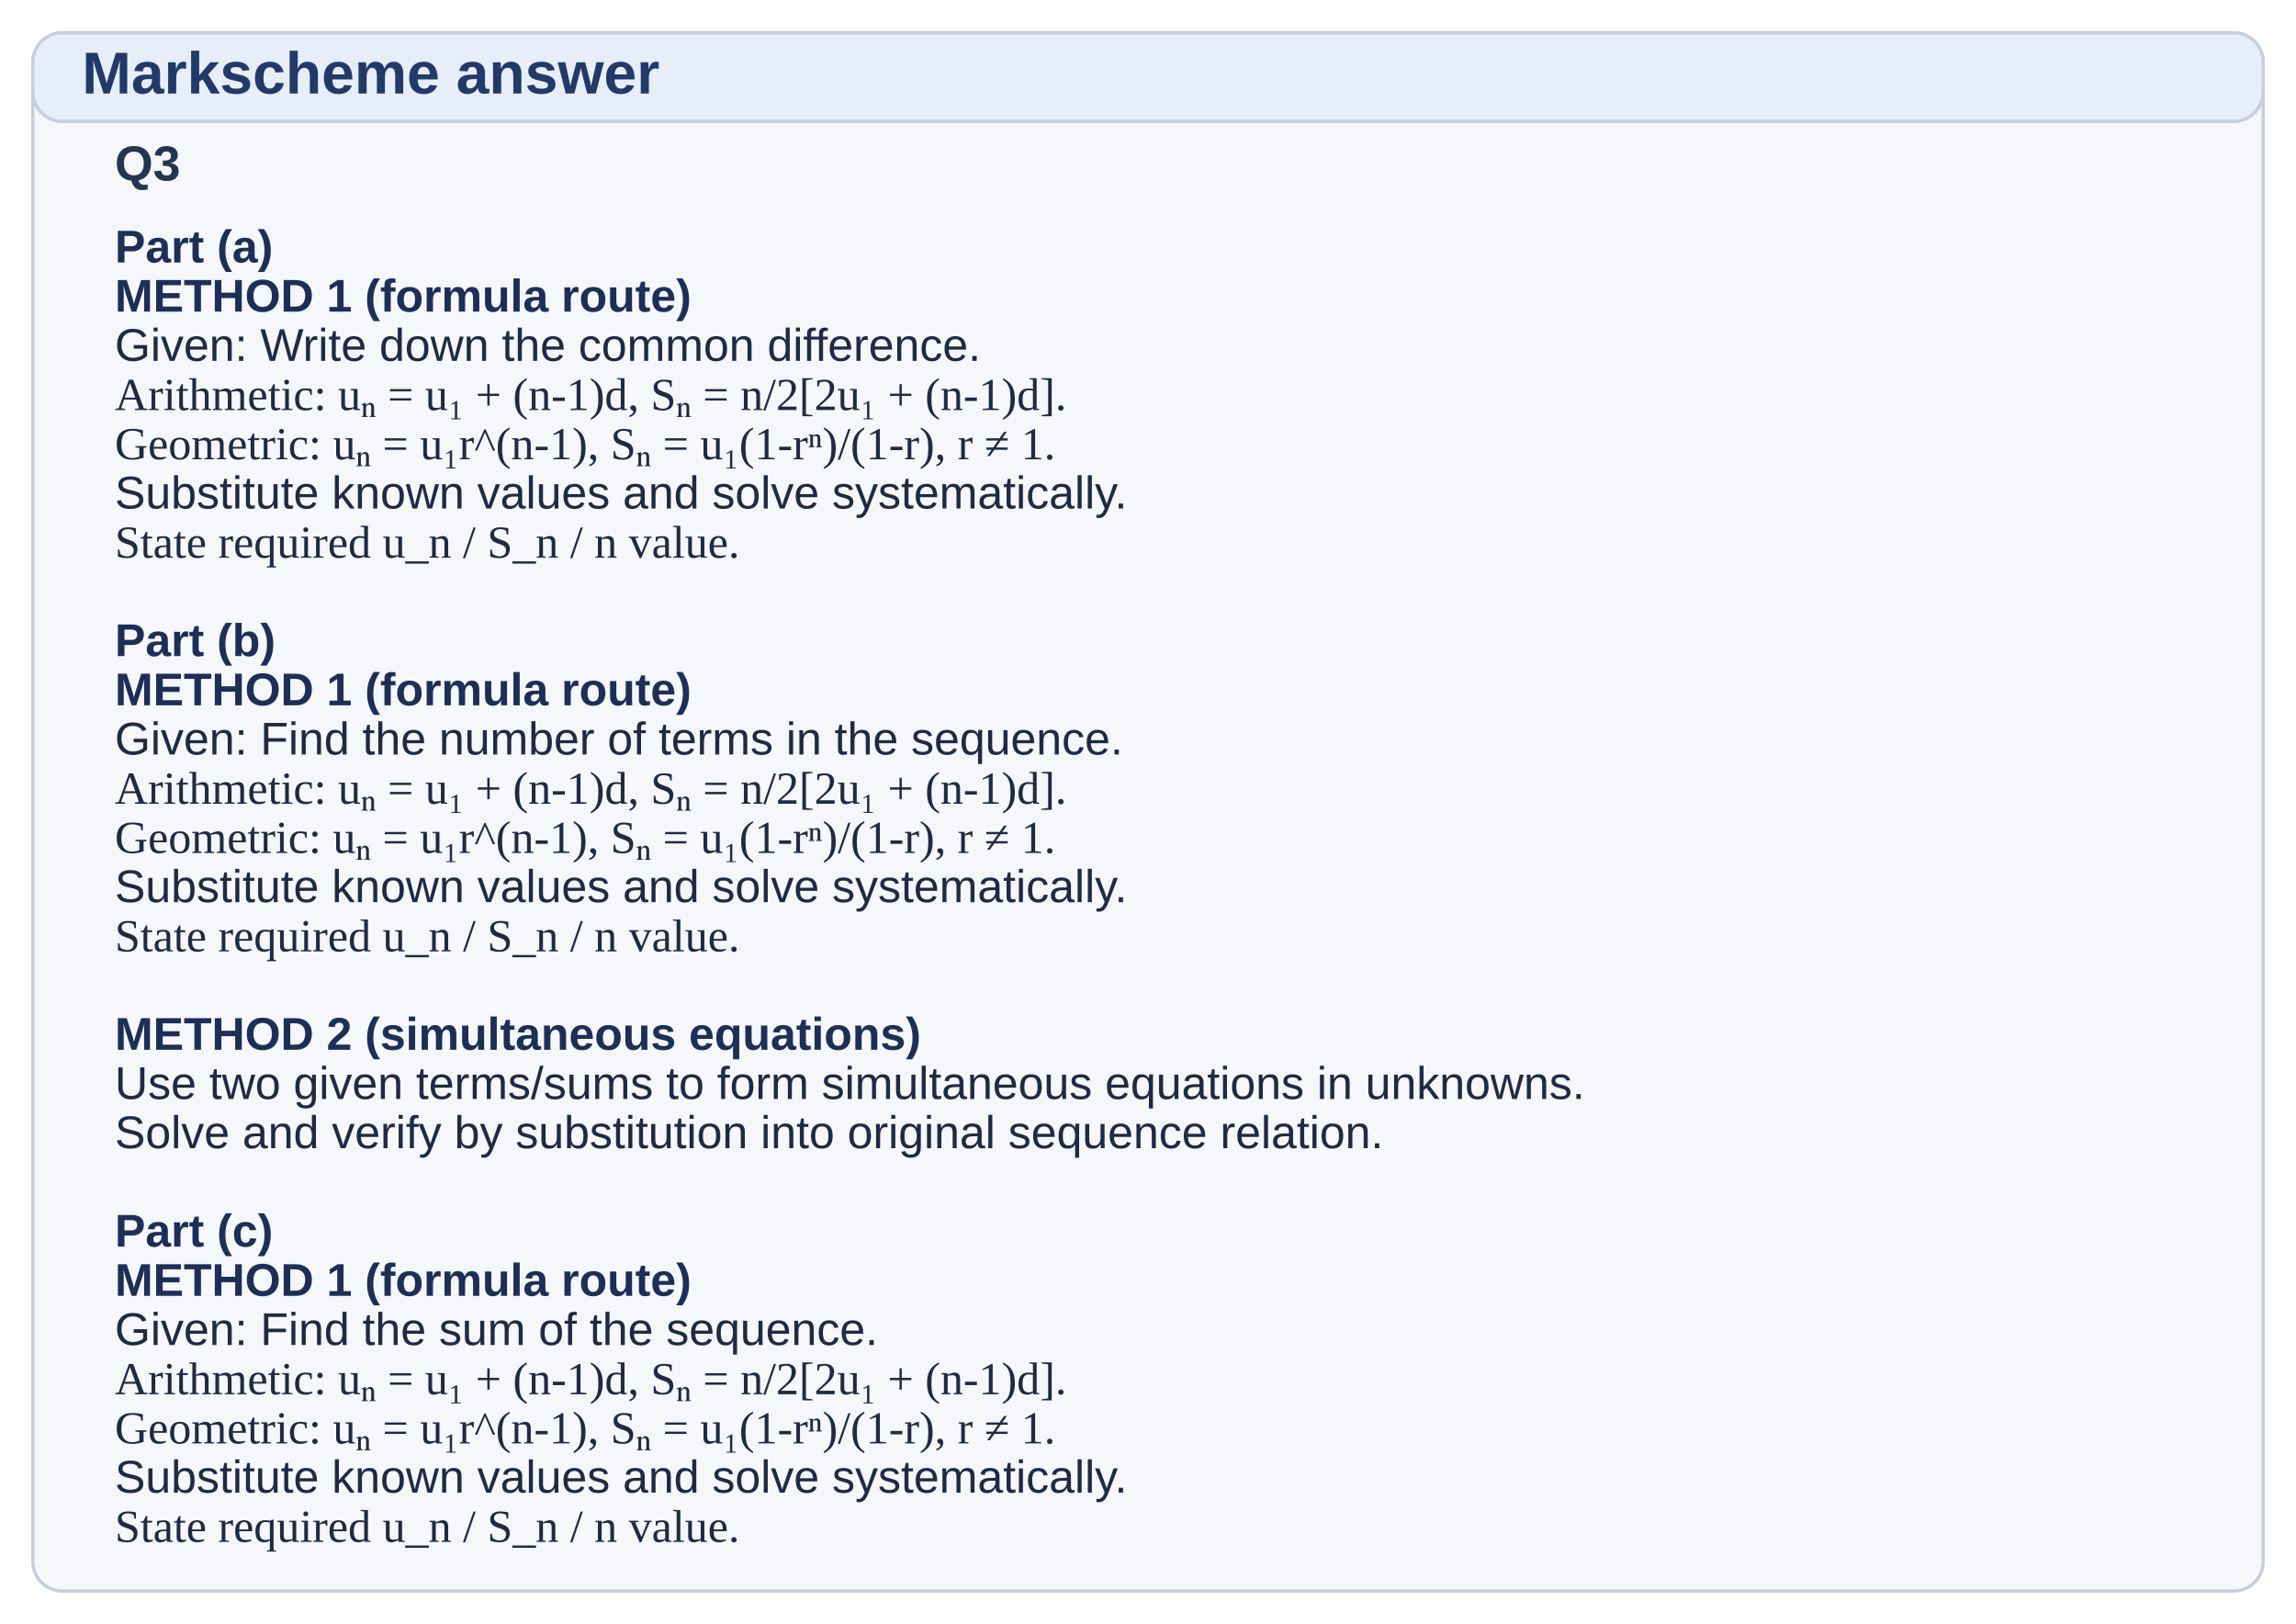
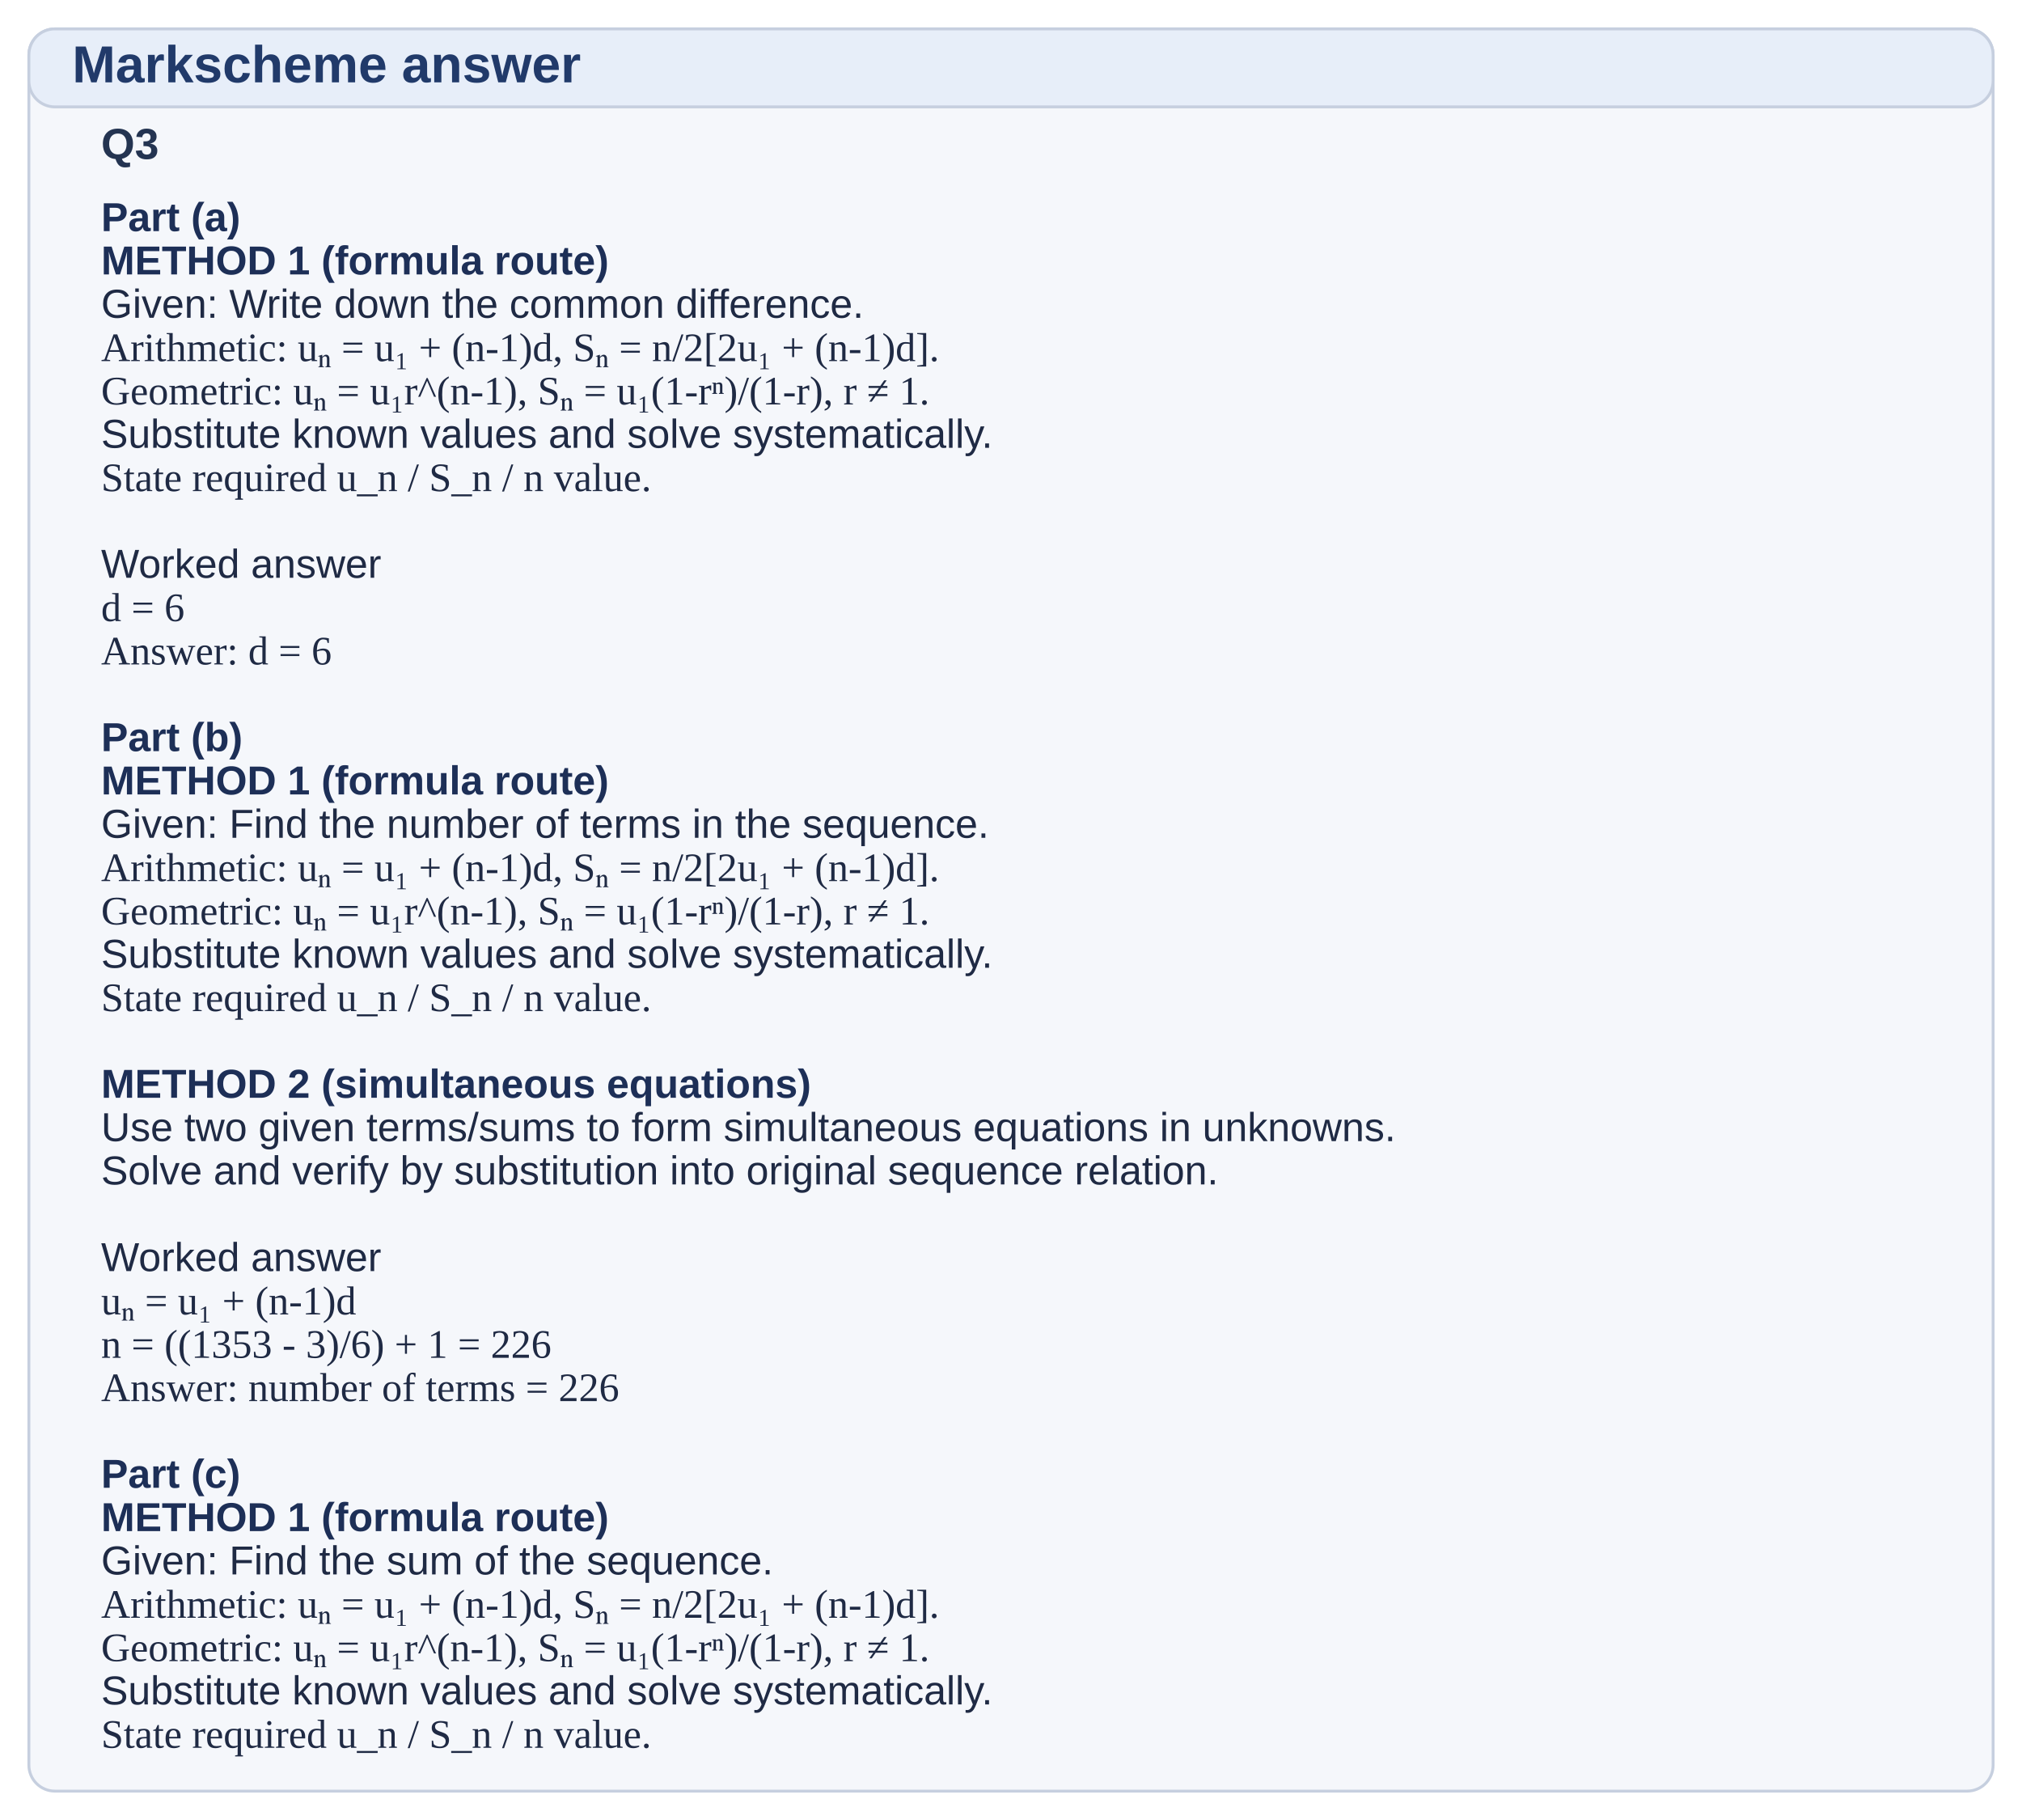
- <svg xmlns="http://www.w3.org/2000/svg" width="1400" height="990" viewBox="0 0 1400 990">
-   <rect x="20" y="20" width="1360" height="950" rx="18" ry="18" fill="#f5f7fb" stroke="#c6cfdf" stroke-width="2" />
+ <svg xmlns="http://www.w3.org/2000/svg" width="1400" height="1260" viewBox="0 0 1400 1260">
+   <rect x="20" y="20" width="1360" height="1220" rx="18" ry="18" fill="#f5f7fb" stroke="#c6cfdf" stroke-width="2" />
  <rect x="20" y="20" width="1360" height="54" rx="18" ry="18" fill="#e7eef9" stroke="#c6cfdf" stroke-width="2" />
  <text x="50" y="57" font-family="Arial, Helvetica, sans-serif" font-size="36" font-weight="700" fill="#213a6a">Markscheme answer</text>
  <text x="70" y="110" font-family="Arial, Helvetica, sans-serif" font-size="30" font-weight="700" fill="#243451">Q3</text>
  <text x="70" y="160" font-family="Arial, Helvetica, sans-serif" font-size="28" font-weight="700" fill="#1d2f57">Part (a)</text>
  <text x="70" y="190" font-family="Arial, Helvetica, sans-serif" font-size="28" font-weight="700" fill="#1d2f57">METHOD 1 (formula route)</text>
  <text x="70" y="220" font-family="Arial, Helvetica, sans-serif" font-size="28" font-weight="500" fill="#1f2a44">Given: Write down the common difference.</text>
  <text x="70" y="250" font-family="Cambria Math, STIX Two Math, Times New Roman, serif" font-size="28" font-weight="500" fill="#1f2a44">Arithmetic: uₙ = u₁ + (n-1)d,  Sₙ = n/2[2u₁ + (n-1)d].</text>
  <text x="70" y="280" font-family="Cambria Math, STIX Two Math, Times New Roman, serif" font-size="28" font-weight="500" fill="#1f2a44">Geometric: uₙ = u₁r^(n-1),  Sₙ = u₁(1-rⁿ)/(1-r), r ≠ 1.</text>
  <text x="70" y="310" font-family="Arial, Helvetica, sans-serif" font-size="28" font-weight="500" fill="#1f2a44">Substitute known values and solve systematically.</text>
  <text x="70" y="340" font-family="Cambria Math, STIX Two Math, Times New Roman, serif" font-size="28" font-weight="500" fill="#1f2a44">State required u_n / S_n / n value.</text>
  <text x="70" y="370" font-family="Arial, Helvetica, sans-serif" font-size="28" font-weight="500" fill="#1f2a44"> </text>
-   <text x="70" y="400" font-family="Arial, Helvetica, sans-serif" font-size="28" font-weight="700" fill="#1d2f57">Part (b)</text>
-   <text x="70" y="430" font-family="Arial, Helvetica, sans-serif" font-size="28" font-weight="700" fill="#1d2f57">METHOD 1 (formula route)</text>
-   <text x="70" y="460" font-family="Arial, Helvetica, sans-serif" font-size="28" font-weight="500" fill="#1f2a44">Given: Find the number of terms in the sequence.</text>
-   <text x="70" y="490" font-family="Cambria Math, STIX Two Math, Times New Roman, serif" font-size="28" font-weight="500" fill="#1f2a44">Arithmetic: uₙ = u₁ + (n-1)d,  Sₙ = n/2[2u₁ + (n-1)d].</text>
-   <text x="70" y="520" font-family="Cambria Math, STIX Two Math, Times New Roman, serif" font-size="28" font-weight="500" fill="#1f2a44">Geometric: uₙ = u₁r^(n-1),  Sₙ = u₁(1-rⁿ)/(1-r), r ≠ 1.</text>
-   <text x="70" y="550" font-family="Arial, Helvetica, sans-serif" font-size="28" font-weight="500" fill="#1f2a44">Substitute known values and solve systematically.</text>
-   <text x="70" y="580" font-family="Cambria Math, STIX Two Math, Times New Roman, serif" font-size="28" font-weight="500" fill="#1f2a44">State required u_n / S_n / n value.</text>
-   <text x="70" y="610" font-family="Arial, Helvetica, sans-serif" font-size="28" font-weight="500" fill="#1f2a44"> </text>
-   <text x="70" y="640" font-family="Arial, Helvetica, sans-serif" font-size="28" font-weight="700" fill="#1d2f57">METHOD 2 (simultaneous equations)</text>
-   <text x="70" y="670" font-family="Arial, Helvetica, sans-serif" font-size="28" font-weight="500" fill="#1f2a44">Use two given terms/sums to form simultaneous equations in unknowns.</text>
-   <text x="70" y="700" font-family="Arial, Helvetica, sans-serif" font-size="28" font-weight="500" fill="#1f2a44">Solve and verify by substitution into original sequence relation.</text>
+   <text x="70" y="400" font-family="Arial, Helvetica, sans-serif" font-size="28" font-weight="500" fill="#1f2a44">Worked answer</text>
+   <text x="70" y="430" font-family="Cambria Math, STIX Two Math, Times New Roman, serif" font-size="28" font-weight="500" fill="#1f2a44">d = 6</text>
+   <text x="70" y="460" font-family="Cambria Math, STIX Two Math, Times New Roman, serif" font-size="28" font-weight="500" fill="#1f2a44">Answer: d = 6</text>
+   <text x="70" y="490" font-family="Arial, Helvetica, sans-serif" font-size="28" font-weight="500" fill="#1f2a44"> </text>
+   <text x="70" y="520" font-family="Arial, Helvetica, sans-serif" font-size="28" font-weight="700" fill="#1d2f57">Part (b)</text>
+   <text x="70" y="550" font-family="Arial, Helvetica, sans-serif" font-size="28" font-weight="700" fill="#1d2f57">METHOD 1 (formula route)</text>
+   <text x="70" y="580" font-family="Arial, Helvetica, sans-serif" font-size="28" font-weight="500" fill="#1f2a44">Given: Find the number of terms in the sequence.</text>
+   <text x="70" y="610" font-family="Cambria Math, STIX Two Math, Times New Roman, serif" font-size="28" font-weight="500" fill="#1f2a44">Arithmetic: uₙ = u₁ + (n-1)d,  Sₙ = n/2[2u₁ + (n-1)d].</text>
+   <text x="70" y="640" font-family="Cambria Math, STIX Two Math, Times New Roman, serif" font-size="28" font-weight="500" fill="#1f2a44">Geometric: uₙ = u₁r^(n-1),  Sₙ = u₁(1-rⁿ)/(1-r), r ≠ 1.</text>
+   <text x="70" y="670" font-family="Arial, Helvetica, sans-serif" font-size="28" font-weight="500" fill="#1f2a44">Substitute known values and solve systematically.</text>
+   <text x="70" y="700" font-family="Cambria Math, STIX Two Math, Times New Roman, serif" font-size="28" font-weight="500" fill="#1f2a44">State required u_n / S_n / n value.</text>
  <text x="70" y="730" font-family="Arial, Helvetica, sans-serif" font-size="28" font-weight="500" fill="#1f2a44"> </text>
-   <text x="70" y="760" font-family="Arial, Helvetica, sans-serif" font-size="28" font-weight="700" fill="#1d2f57">Part (c)</text>
-   <text x="70" y="790" font-family="Arial, Helvetica, sans-serif" font-size="28" font-weight="700" fill="#1d2f57">METHOD 1 (formula route)</text>
-   <text x="70" y="820" font-family="Arial, Helvetica, sans-serif" font-size="28" font-weight="500" fill="#1f2a44">Given: Find the sum of the sequence.</text>
-   <text x="70" y="850" font-family="Cambria Math, STIX Two Math, Times New Roman, serif" font-size="28" font-weight="500" fill="#1f2a44">Arithmetic: uₙ = u₁ + (n-1)d,  Sₙ = n/2[2u₁ + (n-1)d].</text>
-   <text x="70" y="880" font-family="Cambria Math, STIX Two Math, Times New Roman, serif" font-size="28" font-weight="500" fill="#1f2a44">Geometric: uₙ = u₁r^(n-1),  Sₙ = u₁(1-rⁿ)/(1-r), r ≠ 1.</text>
-   <text x="70" y="910" font-family="Arial, Helvetica, sans-serif" font-size="28" font-weight="500" fill="#1f2a44">Substitute known values and solve systematically.</text>
-   <text x="70" y="940" font-family="Cambria Math, STIX Two Math, Times New Roman, serif" font-size="28" font-weight="500" fill="#1f2a44">State required u_n / S_n / n value.</text>
+   <text x="70" y="760" font-family="Arial, Helvetica, sans-serif" font-size="28" font-weight="700" fill="#1d2f57">METHOD 2 (simultaneous equations)</text>
+   <text x="70" y="790" font-family="Arial, Helvetica, sans-serif" font-size="28" font-weight="500" fill="#1f2a44">Use two given terms/sums to form simultaneous equations in unknowns.</text>
+   <text x="70" y="820" font-family="Arial, Helvetica, sans-serif" font-size="28" font-weight="500" fill="#1f2a44">Solve and verify by substitution into original sequence relation.</text>
+   <text x="70" y="850" font-family="Arial, Helvetica, sans-serif" font-size="28" font-weight="500" fill="#1f2a44"> </text>
+   <text x="70" y="880" font-family="Arial, Helvetica, sans-serif" font-size="28" font-weight="500" fill="#1f2a44">Worked answer</text>
+   <text x="70" y="910" font-family="Cambria Math, STIX Two Math, Times New Roman, serif" font-size="28" font-weight="500" fill="#1f2a44">uₙ = u₁ + (n-1)d</text>
+   <text x="70" y="940" font-family="Cambria Math, STIX Two Math, Times New Roman, serif" font-size="28" font-weight="500" fill="#1f2a44">n = ((1353 - 3)/6) + 1 = 226</text>
+   <text x="70" y="970" font-family="Cambria Math, STIX Two Math, Times New Roman, serif" font-size="28" font-weight="500" fill="#1f2a44">Answer: number of terms = 226</text>
+   <text x="70" y="1000" font-family="Arial, Helvetica, sans-serif" font-size="28" font-weight="500" fill="#1f2a44"> </text>
+   <text x="70" y="1030" font-family="Arial, Helvetica, sans-serif" font-size="28" font-weight="700" fill="#1d2f57">Part (c)</text>
+   <text x="70" y="1060" font-family="Arial, Helvetica, sans-serif" font-size="28" font-weight="700" fill="#1d2f57">METHOD 1 (formula route)</text>
+   <text x="70" y="1090" font-family="Arial, Helvetica, sans-serif" font-size="28" font-weight="500" fill="#1f2a44">Given: Find the sum of the sequence.</text>
+   <text x="70" y="1120" font-family="Cambria Math, STIX Two Math, Times New Roman, serif" font-size="28" font-weight="500" fill="#1f2a44">Arithmetic: uₙ = u₁ + (n-1)d,  Sₙ = n/2[2u₁ + (n-1)d].</text>
+   <text x="70" y="1150" font-family="Cambria Math, STIX Two Math, Times New Roman, serif" font-size="28" font-weight="500" fill="#1f2a44">Geometric: uₙ = u₁r^(n-1),  Sₙ = u₁(1-rⁿ)/(1-r), r ≠ 1.</text>
+   <text x="70" y="1180" font-family="Arial, Helvetica, sans-serif" font-size="28" font-weight="500" fill="#1f2a44">Substitute known values and solve systematically.</text>
+   <text x="70" y="1210" font-family="Cambria Math, STIX Two Math, Times New Roman, serif" font-size="28" font-weight="500" fill="#1f2a44">State required u_n / S_n / n value.</text>
</svg>
